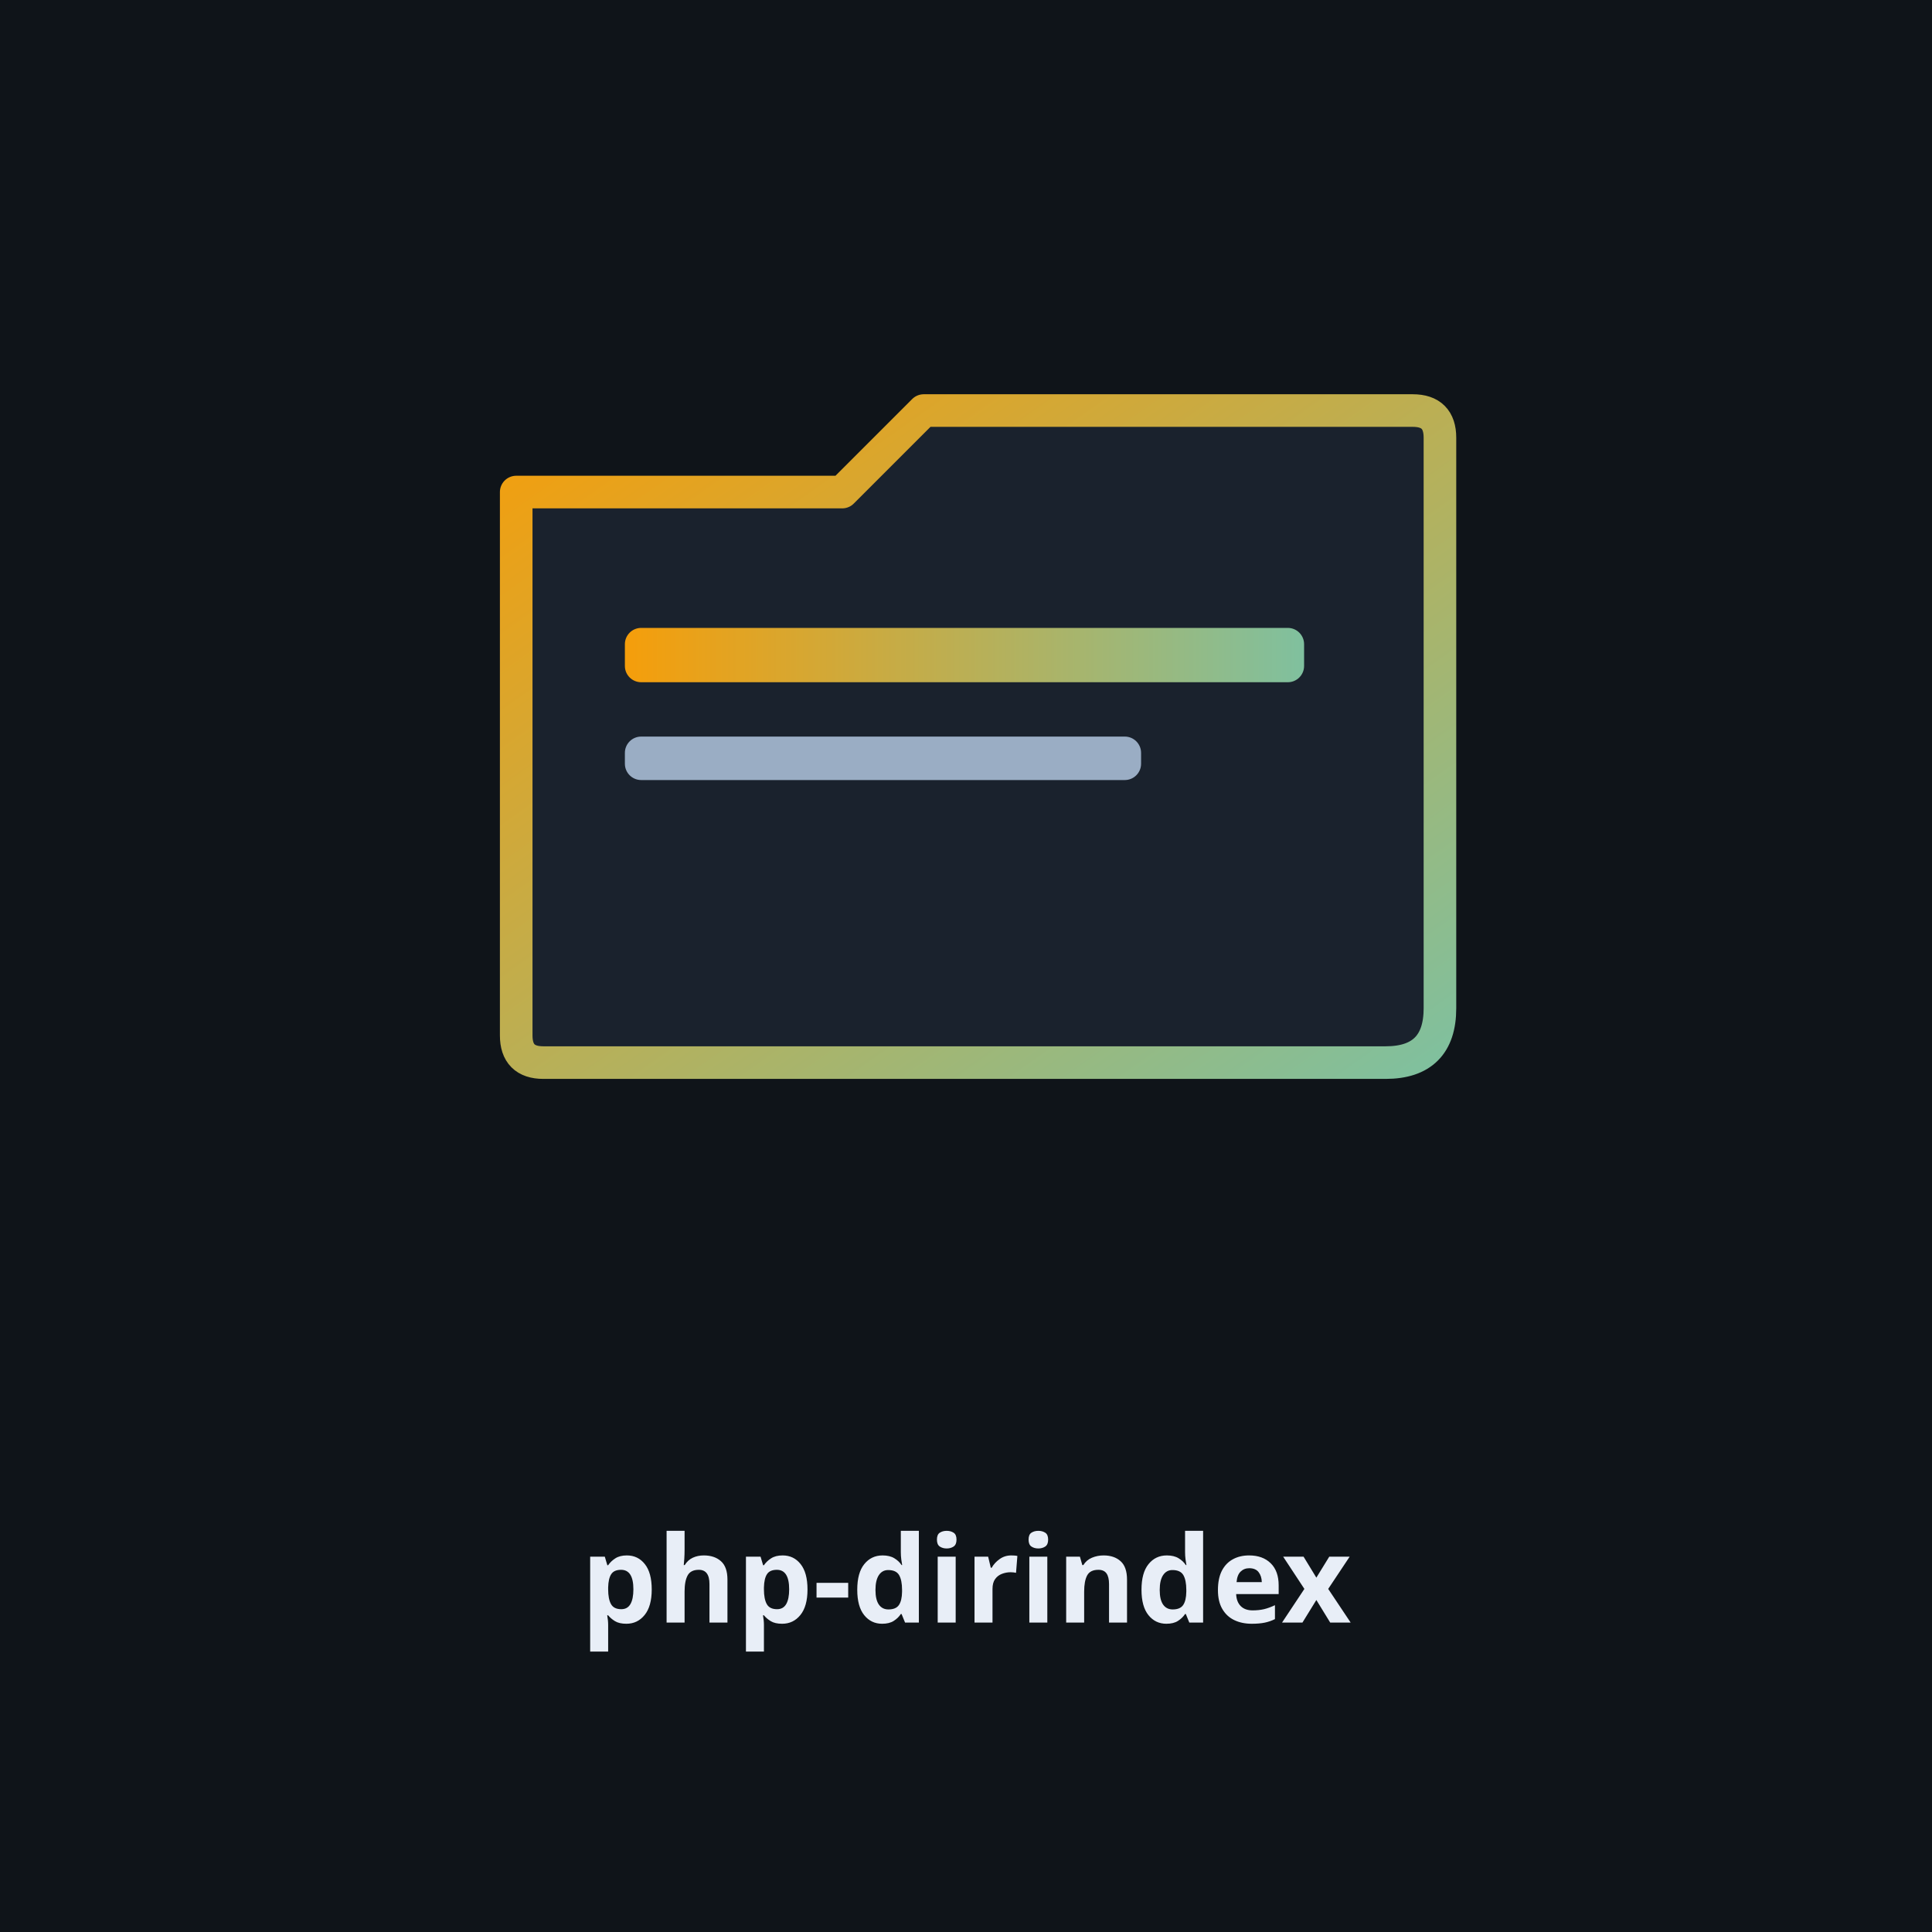
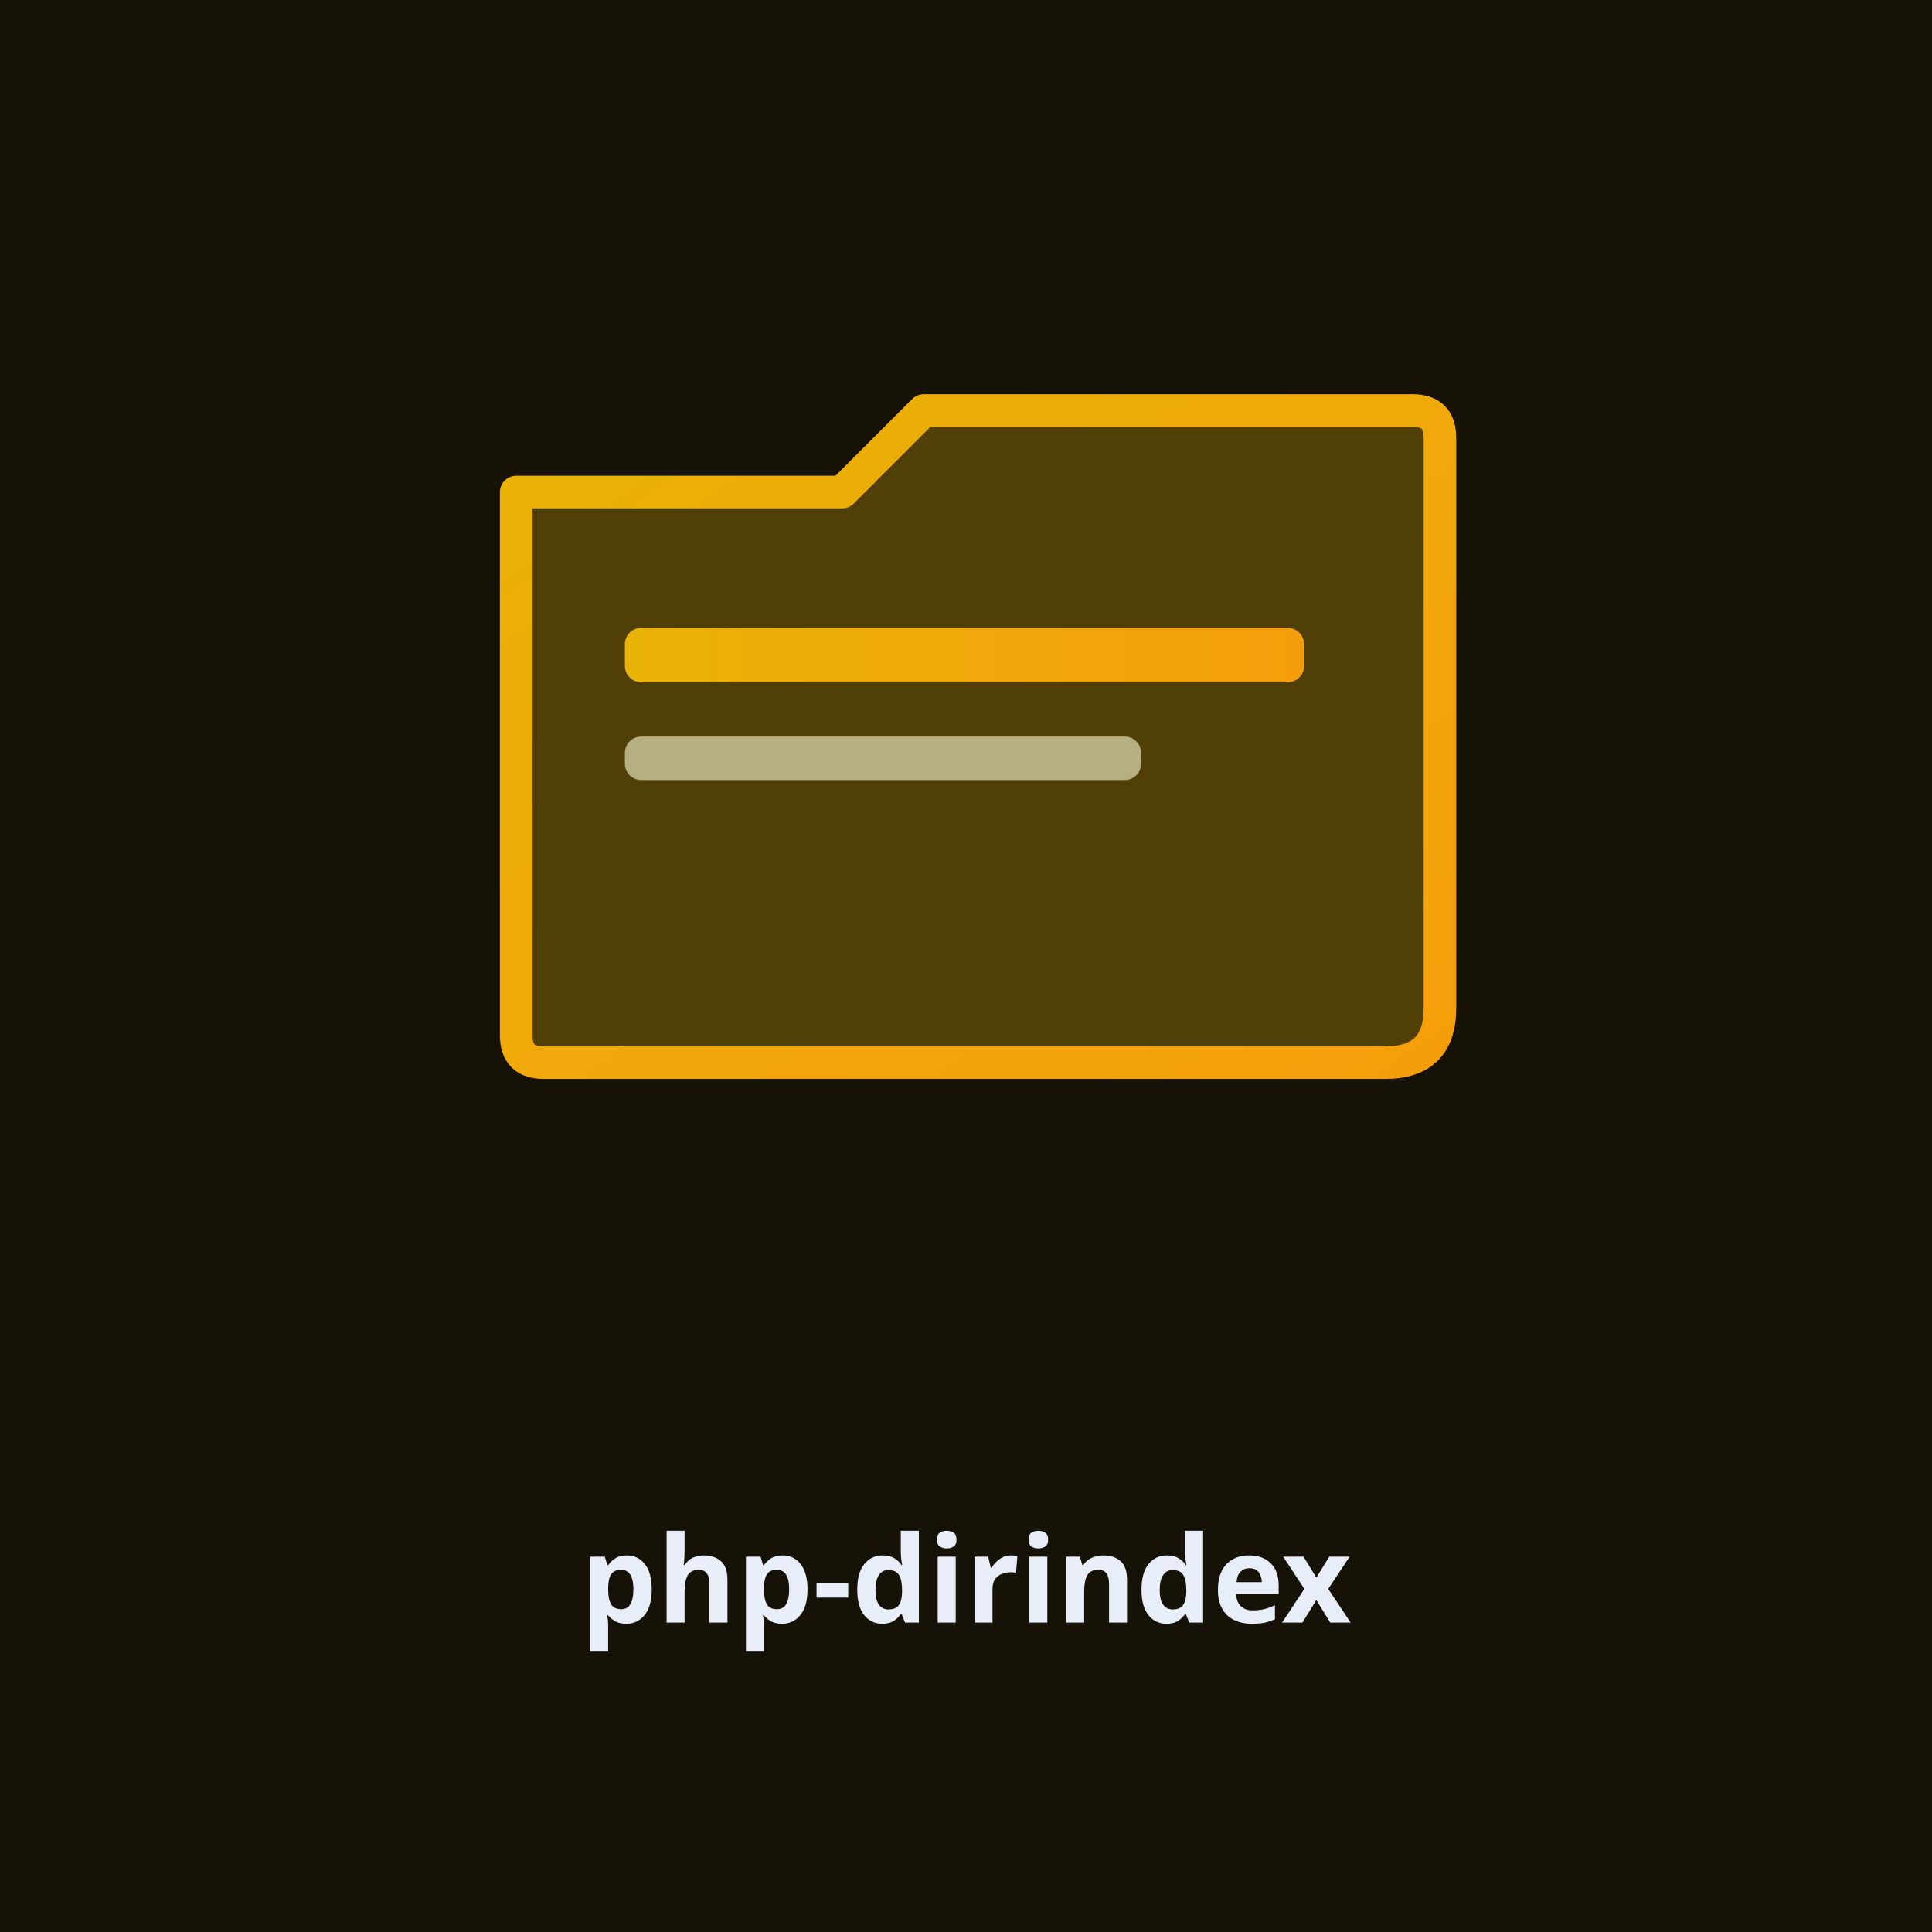
<svg xmlns="http://www.w3.org/2000/svg" viewBox="0 0 512 512" width="512" height="512" role="img" aria-label="php-dirindex">
  <defs>
    <linearGradient id="ac" x1="0" y1="0" x2="1" y2="1">
-       <stop offset="0" stop-color="#f59e0b" />
-       <stop offset="1" stop-color="#80c09e" />
+       <stop offset="0" stop-color="#eab308" />
+       <stop offset="1" stop-color="#f59e0b" />
    </linearGradient>
    <linearGradient id="gWarm" x1="0%" y1="0%" x2="100%" y2="0%">
-       <stop offset="0%" stop-color="#f59e0b" />
-       <stop offset="100%" stop-color="#80c09e" />
+       <stop offset="0%" stop-color="#eab308" />
+       <stop offset="100%" stop-color="#f59e0b" />
    </linearGradient>
    <linearGradient id="canvasGrad" x1="0%" y1="0%" x2="100%" y2="100%">
-       <stop offset="0%" stop-color="#0a0e14" />
-       <stop offset="45%" stop-color="#151c28" />
-       <stop offset="100%" stop-color="#0c1820" />
-     </linearGradient>
-     <linearGradient id="bg" x1="0" y1="0" x2="1" y2="1">
-       <stop offset="0" stop-color="#1e1b4b" />
-       <stop offset="0.55" stop-color="#0f3a4a" />
-       <stop offset="1" stop-color="#0f766e" />
+       <stop offset="0%" stop-color="#1b1708" />
+       <stop offset="45%" stop-color="#443508" />
+       <stop offset="100%" stop-color="#161208" />
    </linearGradient>
    <radialGradient id="glowA" cx="18%" cy="22%" r="55%">
-       <stop offset="0%" stop-color="#f59e0b" stop-opacity="0.22" />
+       <stop offset="0%" stop-color="#eab308" stop-opacity="0.28" />
+       <stop offset="100%" stop-color="#eab308" stop-opacity="0" />
+     </radialGradient>
+     <radialGradient id="glowB" cx="88%" cy="78%" r="50%">
+       <stop offset="0%" stop-color="#f59e0b" stop-opacity="0.24" />
      <stop offset="100%" stop-color="#f59e0b" stop-opacity="0" />
    </radialGradient>
-     <radialGradient id="glowB" cx="88%" cy="78%" r="50%">
-       <stop offset="0%" stop-color="#80c09e" stop-opacity="0.20" />
-       <stop offset="100%" stop-color="#80c09e" stop-opacity="0" />
-     </radialGradient>
  </defs>
-   <rect width="512" height="512" fill="#0f1419" />
+   <rect width="512" height="512" fill="#161208" />
  <g transform="translate(72 8) scale(0.72)">
-     <path d="M90 170 H210 L240 140 H420 Q430 140 430 150 V360 Q430 380 410 380 H100 Q90 380 90 370 Z" fill="#1a222d" stroke="url(#ac)" stroke-width="12" stroke-linejoin="round" />
+     <path d="M90 170 H210 L240 140 H420 Q430 140 430 150 V360 Q430 380 410 380 H100 Q90 380 90 370 Z" fill="#513f08" stroke="url(#ac)" stroke-width="12" stroke-linejoin="round" />
    <rect x="130" y="220" width="250" height="20" rx="6" fill="url(#gWarm)" />
-     <rect x="130" y="260" width="190" height="16" rx="6" fill="#9aadc4" />
+     <rect x="130" y="260" width="190" height="16" rx="6" fill="#b5af82" />
  </g>
  <text x="256" y="430" text-anchor="middle" font-family="Segoe UI, system-ui, sans-serif" font-size="32" font-weight="700" fill="#e8eef7">php-dirindex</text>
</svg>
